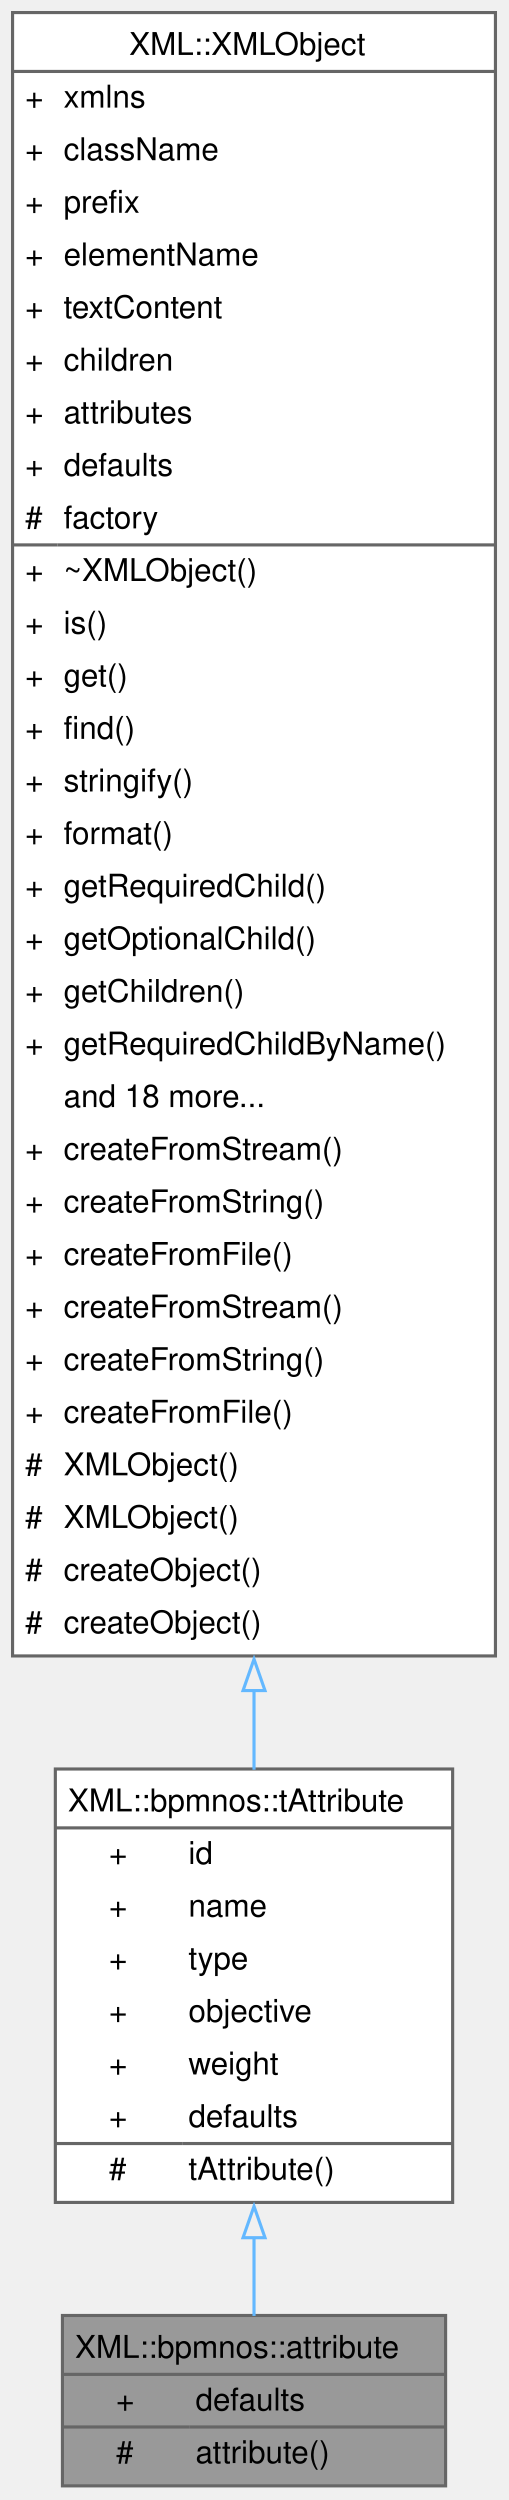
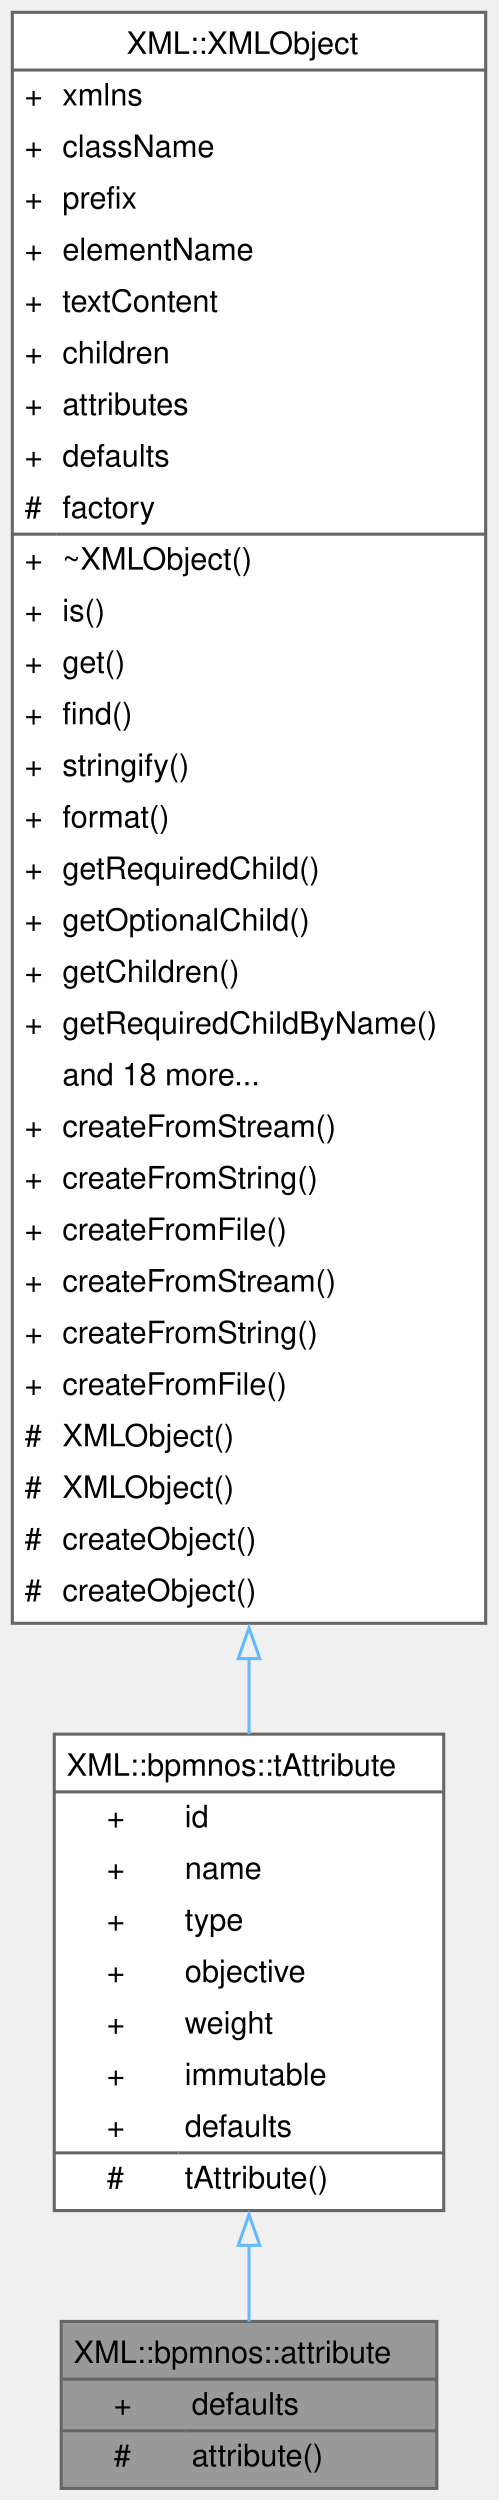
- <svg xmlns="http://www.w3.org/2000/svg" xmlns:xlink="http://www.w3.org/1999/xlink" width="162pt" height="796pt" viewBox="0.00 0.00 162.00 796.00">
-   <g id="graph0" class="graph" transform="scale(1 1) rotate(0) translate(4 791.5)">
+ <svg xmlns="http://www.w3.org/2000/svg" xmlns:xlink="http://www.w3.org/1999/xlink" width="162pt" height="812pt" viewBox="0.00 0.00 162.00 812.00">
+   <g id="graph0" class="graph" transform="scale(1 1) rotate(0) translate(4 808.25)">
    <g id="Node000001" class="node">
      <g id="a_Node000001">
        <a xlink:title=" ">
          <polygon fill="#999999" stroke="none" points="137.88,-54.25 15.87,-54.25 15.87,0 137.88,0 137.88,-54.25" />
          <text xml:space="preserve" text-anchor="start" x="19.88" y="-40.75" font-family="Helvetica,sans-Serif" font-size="10.00">XML::bpmnos::attribute</text>
          <text xml:space="preserve" text-anchor="start" x="32.94" y="-24" font-family="Helvetica,sans-Serif" font-size="10.00">+</text>
          <text xml:space="preserve" text-anchor="start" x="58.25" y="-24" font-family="Helvetica,sans-Serif" font-size="10.00">defaults</text>
          <text xml:space="preserve" text-anchor="start" x="32.94" y="-7.25" font-family="Helvetica,sans-Serif" font-size="10.00">#</text>
          <text xml:space="preserve" text-anchor="start" x="58.25" y="-7.25" font-family="Helvetica,sans-Serif" font-size="10.00">attribute()</text>
          <polygon fill="#666666" stroke="#666666" points="15.88,-35.5 15.88,-35.5 137.88,-35.5 137.88,-35.5 15.88,-35.5" />
          <polygon fill="#666666" stroke="#666666" points="15.88,-18.75 15.88,-18.75 56.25,-18.75 56.25,-18.75 15.88,-18.75" />
          <polygon fill="#666666" stroke="#666666" points="56.25,-18.75 56.25,-18.75 137.88,-18.75 137.88,-18.75 56.25,-18.75" />
          <polygon fill="none" stroke="#666666" points="15.88,0 15.88,-54.25 137.88,-54.25 137.88,0 15.88,0" />
        </a>
      </g>
    </g>
    <g id="Node000002" class="node">
      <g id="a_Node000002">
        <a xlink:href="classXML_1_1bpmnos_1_1tAttribute.html" target="_top" xlink:title=" ">
-           <polygon fill="white" stroke="none" points="140.12,-228.25 13.62,-228.25 13.62,-90.25 140.12,-90.25 140.12,-228.25" />
-           <text xml:space="preserve" text-anchor="start" x="17.62" y="-214.75" font-family="Helvetica,sans-Serif" font-size="10.00">XML::bpmnos::tAttribute</text>
+           <polygon fill="white" stroke="none" points="140.12,-245 13.62,-245 13.62,-90.25 140.12,-90.25 140.12,-245" />
+           <text xml:space="preserve" text-anchor="start" x="17.62" y="-231.5" font-family="Helvetica,sans-Serif" font-size="10.00">XML::bpmnos::tAttribute</text>
+           <text xml:space="preserve" text-anchor="start" x="30.69" y="-214.75" font-family="Helvetica,sans-Serif" font-size="10.00">+</text>
+           <text xml:space="preserve" text-anchor="start" x="56" y="-214.75" font-family="Helvetica,sans-Serif" font-size="10.00">id</text>
          <text xml:space="preserve" text-anchor="start" x="30.69" y="-198" font-family="Helvetica,sans-Serif" font-size="10.00">+</text>
-           <text xml:space="preserve" text-anchor="start" x="56" y="-198" font-family="Helvetica,sans-Serif" font-size="10.00">id</text>
+           <text xml:space="preserve" text-anchor="start" x="56" y="-198" font-family="Helvetica,sans-Serif" font-size="10.00">name</text>
          <text xml:space="preserve" text-anchor="start" x="30.69" y="-181.25" font-family="Helvetica,sans-Serif" font-size="10.00">+</text>
-           <text xml:space="preserve" text-anchor="start" x="56" y="-181.25" font-family="Helvetica,sans-Serif" font-size="10.00">name</text>
+           <text xml:space="preserve" text-anchor="start" x="56" y="-181.25" font-family="Helvetica,sans-Serif" font-size="10.00">type</text>
          <text xml:space="preserve" text-anchor="start" x="30.69" y="-164.5" font-family="Helvetica,sans-Serif" font-size="10.00">+</text>
-           <text xml:space="preserve" text-anchor="start" x="56" y="-164.5" font-family="Helvetica,sans-Serif" font-size="10.00">type</text>
+           <text xml:space="preserve" text-anchor="start" x="56" y="-164.5" font-family="Helvetica,sans-Serif" font-size="10.00">objective</text>
          <text xml:space="preserve" text-anchor="start" x="30.69" y="-147.75" font-family="Helvetica,sans-Serif" font-size="10.00">+</text>
-           <text xml:space="preserve" text-anchor="start" x="56" y="-147.75" font-family="Helvetica,sans-Serif" font-size="10.00">objective</text>
+           <text xml:space="preserve" text-anchor="start" x="56" y="-147.75" font-family="Helvetica,sans-Serif" font-size="10.00">weight</text>
          <text xml:space="preserve" text-anchor="start" x="30.69" y="-131" font-family="Helvetica,sans-Serif" font-size="10.00">+</text>
-           <text xml:space="preserve" text-anchor="start" x="56" y="-131" font-family="Helvetica,sans-Serif" font-size="10.00">weight</text>
+           <text xml:space="preserve" text-anchor="start" x="56" y="-131" font-family="Helvetica,sans-Serif" font-size="10.00">immutable</text>
          <text xml:space="preserve" text-anchor="start" x="30.69" y="-114.25" font-family="Helvetica,sans-Serif" font-size="10.00">+</text>
          <text xml:space="preserve" text-anchor="start" x="56" y="-114.25" font-family="Helvetica,sans-Serif" font-size="10.00">defaults</text>
          <text xml:space="preserve" text-anchor="start" x="30.69" y="-97.5" font-family="Helvetica,sans-Serif" font-size="10.00">#</text>
          <text xml:space="preserve" text-anchor="start" x="56" y="-97.5" font-family="Helvetica,sans-Serif" font-size="10.00">tAttribute()</text>
-           <polygon fill="#666666" stroke="#666666" points="13.62,-209.5 13.62,-209.5 140.12,-209.5 140.12,-209.5 13.62,-209.5" />
+           <polygon fill="#666666" stroke="#666666" points="13.62,-226.25 13.62,-226.25 140.12,-226.25 140.12,-226.25 13.62,-226.25" />
          <polygon fill="#666666" stroke="#666666" points="13.62,-109 13.62,-109 54,-109 54,-109 13.62,-109" />
          <polygon fill="#666666" stroke="#666666" points="54,-109 54,-109 140.12,-109 140.12,-109 54,-109" />
-           <polygon fill="none" stroke="#666666" points="13.62,-90.25 13.62,-228.25 140.12,-228.25 140.12,-90.25 13.62,-90.25" />
+           <polygon fill="none" stroke="#666666" points="13.62,-90.25 13.62,-245 140.12,-245 140.12,-90.25 13.62,-90.25" />
        </a>
      </g>
    </g>
    <g id="edge1_Node000001_Node000002" class="edge">
      <g id="a_edge1_Node000001_Node000002">
        <a xlink:title=" ">
-           <path fill="none" stroke="#63b8ff" d="M76.88,-79.06C76.88,-70.13 76.88,-61.57 76.88,-54.1" />
-           <polygon fill="none" stroke="#63b8ff" points="73.38,-79.01 76.88,-89.01 80.38,-79.01 73.38,-79.01" />
+           <path fill="none" stroke="#63b8ff" d="M76.88,-78.98C76.88,-70.04 76.88,-61.54 76.88,-54.15" />
+           <polygon fill="none" stroke="#63b8ff" points="73.38,-78.97 76.88,-88.97 80.38,-78.97 73.38,-78.97" />
        </a>
      </g>
    </g>
    <g id="Node000003" class="node">
      <g id="a_Node000003">
        <a target="_parent" xlink:href="https://bpmn-os.github.io/bpmnpp/classXML_1_1XMLObject.html" xlink:title=" ">
-           <polygon fill="white" stroke="none" points="153.75,-787.5 0,-787.5 0,-264.25 153.75,-264.25 153.75,-787.5" />
-           <text xml:space="preserve" text-anchor="start" x="37.12" y="-774" font-family="Helvetica,sans-Serif" font-size="10.00">XML::XMLObject</text>
+           <polygon fill="white" stroke="none" points="153.75,-804.25 0,-804.25 0,-281 153.75,-281 153.75,-804.25" />
+           <text xml:space="preserve" text-anchor="start" x="37.12" y="-790.75" font-family="Helvetica,sans-Serif" font-size="10.00">XML::XMLObject</text>
+           <text xml:space="preserve" text-anchor="start" x="4" y="-774" font-family="Helvetica,sans-Serif" font-size="10.00">+</text>
+           <text xml:space="preserve" text-anchor="start" x="16.25" y="-774" font-family="Helvetica,sans-Serif" font-size="10.00">xmlns</text>
          <text xml:space="preserve" text-anchor="start" x="4" y="-757.25" font-family="Helvetica,sans-Serif" font-size="10.00">+</text>
-           <text xml:space="preserve" text-anchor="start" x="16.25" y="-757.25" font-family="Helvetica,sans-Serif" font-size="10.00">xmlns</text>
+           <text xml:space="preserve" text-anchor="start" x="16.25" y="-757.25" font-family="Helvetica,sans-Serif" font-size="10.00">className</text>
          <text xml:space="preserve" text-anchor="start" x="4" y="-740.5" font-family="Helvetica,sans-Serif" font-size="10.00">+</text>
-           <text xml:space="preserve" text-anchor="start" x="16.25" y="-740.5" font-family="Helvetica,sans-Serif" font-size="10.00">className</text>
+           <text xml:space="preserve" text-anchor="start" x="16.25" y="-740.5" font-family="Helvetica,sans-Serif" font-size="10.00">prefix</text>
          <text xml:space="preserve" text-anchor="start" x="4" y="-723.75" font-family="Helvetica,sans-Serif" font-size="10.00">+</text>
-           <text xml:space="preserve" text-anchor="start" x="16.25" y="-723.75" font-family="Helvetica,sans-Serif" font-size="10.00">prefix</text>
+           <text xml:space="preserve" text-anchor="start" x="16.25" y="-723.75" font-family="Helvetica,sans-Serif" font-size="10.00">elementName</text>
          <text xml:space="preserve" text-anchor="start" x="4" y="-707" font-family="Helvetica,sans-Serif" font-size="10.00">+</text>
-           <text xml:space="preserve" text-anchor="start" x="16.25" y="-707" font-family="Helvetica,sans-Serif" font-size="10.00">elementName</text>
+           <text xml:space="preserve" text-anchor="start" x="16.25" y="-707" font-family="Helvetica,sans-Serif" font-size="10.00">textContent</text>
          <text xml:space="preserve" text-anchor="start" x="4" y="-690.25" font-family="Helvetica,sans-Serif" font-size="10.00">+</text>
-           <text xml:space="preserve" text-anchor="start" x="16.25" y="-690.25" font-family="Helvetica,sans-Serif" font-size="10.00">textContent</text>
+           <text xml:space="preserve" text-anchor="start" x="16.25" y="-690.25" font-family="Helvetica,sans-Serif" font-size="10.00">children</text>
          <text xml:space="preserve" text-anchor="start" x="4" y="-673.5" font-family="Helvetica,sans-Serif" font-size="10.00">+</text>
-           <text xml:space="preserve" text-anchor="start" x="16.25" y="-673.5" font-family="Helvetica,sans-Serif" font-size="10.00">children</text>
+           <text xml:space="preserve" text-anchor="start" x="16.25" y="-673.5" font-family="Helvetica,sans-Serif" font-size="10.00">attributes</text>
          <text xml:space="preserve" text-anchor="start" x="4" y="-656.75" font-family="Helvetica,sans-Serif" font-size="10.00">+</text>
-           <text xml:space="preserve" text-anchor="start" x="16.25" y="-656.75" font-family="Helvetica,sans-Serif" font-size="10.00">attributes</text>
-           <text xml:space="preserve" text-anchor="start" x="4" y="-640" font-family="Helvetica,sans-Serif" font-size="10.00">+</text>
-           <text xml:space="preserve" text-anchor="start" x="16.25" y="-640" font-family="Helvetica,sans-Serif" font-size="10.00">defaults</text>
-           <text xml:space="preserve" text-anchor="start" x="4" y="-623.25" font-family="Helvetica,sans-Serif" font-size="10.00">#</text>
-           <text xml:space="preserve" text-anchor="start" x="16.25" y="-623.25" font-family="Helvetica,sans-Serif" font-size="10.00">factory</text>
+           <text xml:space="preserve" text-anchor="start" x="16.25" y="-656.75" font-family="Helvetica,sans-Serif" font-size="10.00">defaults</text>
+           <text xml:space="preserve" text-anchor="start" x="4" y="-640" font-family="Helvetica,sans-Serif" font-size="10.00">#</text>
+           <text xml:space="preserve" text-anchor="start" x="16.25" y="-640" font-family="Helvetica,sans-Serif" font-size="10.00">factory</text>
+           <text xml:space="preserve" text-anchor="start" x="4" y="-623.25" font-family="Helvetica,sans-Serif" font-size="10.00">+</text>
+           <text xml:space="preserve" text-anchor="start" x="16.25" y="-623.25" font-family="Helvetica,sans-Serif" font-size="10.00">~XMLObject()</text>
          <text xml:space="preserve" text-anchor="start" x="4" y="-606.5" font-family="Helvetica,sans-Serif" font-size="10.00">+</text>
-           <text xml:space="preserve" text-anchor="start" x="16.25" y="-606.5" font-family="Helvetica,sans-Serif" font-size="10.00">~XMLObject()</text>
+           <text xml:space="preserve" text-anchor="start" x="16.25" y="-606.5" font-family="Helvetica,sans-Serif" font-size="10.00">is()</text>
          <text xml:space="preserve" text-anchor="start" x="4" y="-589.75" font-family="Helvetica,sans-Serif" font-size="10.00">+</text>
-           <text xml:space="preserve" text-anchor="start" x="16.25" y="-589.75" font-family="Helvetica,sans-Serif" font-size="10.00">is()</text>
+           <text xml:space="preserve" text-anchor="start" x="16.25" y="-589.75" font-family="Helvetica,sans-Serif" font-size="10.00">get()</text>
          <text xml:space="preserve" text-anchor="start" x="4" y="-573" font-family="Helvetica,sans-Serif" font-size="10.00">+</text>
-           <text xml:space="preserve" text-anchor="start" x="16.25" y="-573" font-family="Helvetica,sans-Serif" font-size="10.00">get()</text>
+           <text xml:space="preserve" text-anchor="start" x="16.25" y="-573" font-family="Helvetica,sans-Serif" font-size="10.00">find()</text>
          <text xml:space="preserve" text-anchor="start" x="4" y="-556.25" font-family="Helvetica,sans-Serif" font-size="10.00">+</text>
-           <text xml:space="preserve" text-anchor="start" x="16.25" y="-556.25" font-family="Helvetica,sans-Serif" font-size="10.00">find()</text>
+           <text xml:space="preserve" text-anchor="start" x="16.25" y="-556.25" font-family="Helvetica,sans-Serif" font-size="10.00">stringify()</text>
          <text xml:space="preserve" text-anchor="start" x="4" y="-539.5" font-family="Helvetica,sans-Serif" font-size="10.00">+</text>
-           <text xml:space="preserve" text-anchor="start" x="16.25" y="-539.5" font-family="Helvetica,sans-Serif" font-size="10.00">stringify()</text>
+           <text xml:space="preserve" text-anchor="start" x="16.25" y="-539.5" font-family="Helvetica,sans-Serif" font-size="10.00">format()</text>
          <text xml:space="preserve" text-anchor="start" x="4" y="-522.75" font-family="Helvetica,sans-Serif" font-size="10.00">+</text>
-           <text xml:space="preserve" text-anchor="start" x="16.25" y="-522.75" font-family="Helvetica,sans-Serif" font-size="10.00">format()</text>
+           <text xml:space="preserve" text-anchor="start" x="16.25" y="-522.75" font-family="Helvetica,sans-Serif" font-size="10.00">getRequiredChild()</text>
          <text xml:space="preserve" text-anchor="start" x="4" y="-506" font-family="Helvetica,sans-Serif" font-size="10.00">+</text>
-           <text xml:space="preserve" text-anchor="start" x="16.25" y="-506" font-family="Helvetica,sans-Serif" font-size="10.00">getRequiredChild()</text>
+           <text xml:space="preserve" text-anchor="start" x="16.25" y="-506" font-family="Helvetica,sans-Serif" font-size="10.00">getOptionalChild()</text>
          <text xml:space="preserve" text-anchor="start" x="4" y="-489.25" font-family="Helvetica,sans-Serif" font-size="10.00">+</text>
-           <text xml:space="preserve" text-anchor="start" x="16.25" y="-489.25" font-family="Helvetica,sans-Serif" font-size="10.00">getOptionalChild()</text>
+           <text xml:space="preserve" text-anchor="start" x="16.25" y="-489.25" font-family="Helvetica,sans-Serif" font-size="10.00">getChildren()</text>
          <text xml:space="preserve" text-anchor="start" x="4" y="-472.5" font-family="Helvetica,sans-Serif" font-size="10.00">+</text>
-           <text xml:space="preserve" text-anchor="start" x="16.25" y="-472.5" font-family="Helvetica,sans-Serif" font-size="10.00">getChildren()</text>
-           <text xml:space="preserve" text-anchor="start" x="4" y="-455.75" font-family="Helvetica,sans-Serif" font-size="10.00">+</text>
-           <text xml:space="preserve" text-anchor="start" x="16.25" y="-455.75" font-family="Helvetica,sans-Serif" font-size="10.00">getRequiredChildByName()</text>
-           <text xml:space="preserve" text-anchor="start" x="16.25" y="-439" font-family="Helvetica,sans-Serif" font-size="10.00">and 18 more...</text>
+           <text xml:space="preserve" text-anchor="start" x="16.25" y="-472.5" font-family="Helvetica,sans-Serif" font-size="10.00">getRequiredChildByName()</text>
+           <text xml:space="preserve" text-anchor="start" x="16.25" y="-455.75" font-family="Helvetica,sans-Serif" font-size="10.00">and 18 more...</text>
+           <text xml:space="preserve" text-anchor="start" x="4" y="-439" font-family="Helvetica,sans-Serif" font-size="10.00">+</text>
+           <text xml:space="preserve" text-anchor="start" x="16.25" y="-439" font-family="Helvetica,sans-Serif" font-size="10.00">createFromStream()</text>
          <text xml:space="preserve" text-anchor="start" x="4" y="-422.25" font-family="Helvetica,sans-Serif" font-size="10.00">+</text>
-           <text xml:space="preserve" text-anchor="start" x="16.25" y="-422.25" font-family="Helvetica,sans-Serif" font-size="10.00">createFromStream()</text>
+           <text xml:space="preserve" text-anchor="start" x="16.25" y="-422.25" font-family="Helvetica,sans-Serif" font-size="10.00">createFromString()</text>
          <text xml:space="preserve" text-anchor="start" x="4" y="-405.5" font-family="Helvetica,sans-Serif" font-size="10.00">+</text>
-           <text xml:space="preserve" text-anchor="start" x="16.25" y="-405.5" font-family="Helvetica,sans-Serif" font-size="10.00">createFromString()</text>
+           <text xml:space="preserve" text-anchor="start" x="16.25" y="-405.5" font-family="Helvetica,sans-Serif" font-size="10.00">createFromFile()</text>
          <text xml:space="preserve" text-anchor="start" x="4" y="-388.75" font-family="Helvetica,sans-Serif" font-size="10.00">+</text>
-           <text xml:space="preserve" text-anchor="start" x="16.25" y="-388.75" font-family="Helvetica,sans-Serif" font-size="10.00">createFromFile()</text>
+           <text xml:space="preserve" text-anchor="start" x="16.25" y="-388.75" font-family="Helvetica,sans-Serif" font-size="10.00">createFromStream()</text>
          <text xml:space="preserve" text-anchor="start" x="4" y="-372" font-family="Helvetica,sans-Serif" font-size="10.00">+</text>
-           <text xml:space="preserve" text-anchor="start" x="16.25" y="-372" font-family="Helvetica,sans-Serif" font-size="10.00">createFromStream()</text>
+           <text xml:space="preserve" text-anchor="start" x="16.25" y="-372" font-family="Helvetica,sans-Serif" font-size="10.00">createFromString()</text>
          <text xml:space="preserve" text-anchor="start" x="4" y="-355.25" font-family="Helvetica,sans-Serif" font-size="10.00">+</text>
-           <text xml:space="preserve" text-anchor="start" x="16.25" y="-355.25" font-family="Helvetica,sans-Serif" font-size="10.00">createFromString()</text>
-           <text xml:space="preserve" text-anchor="start" x="4" y="-338.5" font-family="Helvetica,sans-Serif" font-size="10.00">+</text>
-           <text xml:space="preserve" text-anchor="start" x="16.25" y="-338.5" font-family="Helvetica,sans-Serif" font-size="10.00">createFromFile()</text>
+           <text xml:space="preserve" text-anchor="start" x="16.25" y="-355.25" font-family="Helvetica,sans-Serif" font-size="10.00">createFromFile()</text>
+           <text xml:space="preserve" text-anchor="start" x="4" y="-338.5" font-family="Helvetica,sans-Serif" font-size="10.00">#</text>
+           <text xml:space="preserve" text-anchor="start" x="16.25" y="-338.5" font-family="Helvetica,sans-Serif" font-size="10.00">XMLObject()</text>
          <text xml:space="preserve" text-anchor="start" x="4" y="-321.75" font-family="Helvetica,sans-Serif" font-size="10.00">#</text>
          <text xml:space="preserve" text-anchor="start" x="16.25" y="-321.75" font-family="Helvetica,sans-Serif" font-size="10.00">XMLObject()</text>
          <text xml:space="preserve" text-anchor="start" x="4" y="-305" font-family="Helvetica,sans-Serif" font-size="10.00">#</text>
-           <text xml:space="preserve" text-anchor="start" x="16.25" y="-305" font-family="Helvetica,sans-Serif" font-size="10.00">XMLObject()</text>
+           <text xml:space="preserve" text-anchor="start" x="16.25" y="-305" font-family="Helvetica,sans-Serif" font-size="10.00">createObject()</text>
          <text xml:space="preserve" text-anchor="start" x="4" y="-288.25" font-family="Helvetica,sans-Serif" font-size="10.00">#</text>
          <text xml:space="preserve" text-anchor="start" x="16.25" y="-288.25" font-family="Helvetica,sans-Serif" font-size="10.00">createObject()</text>
-           <text xml:space="preserve" text-anchor="start" x="4" y="-271.5" font-family="Helvetica,sans-Serif" font-size="10.00">#</text>
-           <text xml:space="preserve" text-anchor="start" x="16.25" y="-271.5" font-family="Helvetica,sans-Serif" font-size="10.00">createObject()</text>
-           <polygon fill="#666666" stroke="#666666" points="0,-768.75 0,-768.75 153.75,-768.75 153.75,-768.75 0,-768.75" />
-           <polygon fill="#666666" stroke="#666666" points="0,-618 0,-618 14.25,-618 14.25,-618 0,-618" />
-           <polygon fill="#666666" stroke="#666666" points="14.25,-618 14.25,-618 153.75,-618 153.75,-618 14.25,-618" />
-           <polygon fill="none" stroke="#666666" points="0,-264.25 0,-787.5 153.75,-787.5 153.75,-264.25 0,-264.25" />
+           <polygon fill="#666666" stroke="#666666" points="0,-785.5 0,-785.5 153.75,-785.5 153.75,-785.5 0,-785.5" />
+           <polygon fill="#666666" stroke="#666666" points="0,-634.75 0,-634.75 14.25,-634.75 14.25,-634.75 0,-634.75" />
+           <polygon fill="#666666" stroke="#666666" points="14.25,-634.75 14.25,-634.75 153.75,-634.75 153.75,-634.75 14.25,-634.75" />
+           <polygon fill="none" stroke="#666666" points="0,-281 0,-804.25 153.75,-804.25 153.75,-281 0,-281" />
        </a>
      </g>
    </g>
    <g id="edge2_Node000002_Node000003" class="edge">
      <g id="a_edge2_Node000002_Node000003">
        <a xlink:title=" ">
-           <path fill="none" stroke="#63b8ff" d="M76.88,-253.34C76.88,-244.49 76.88,-236.01 76.88,-228.02" />
-           <polygon fill="none" stroke="#63b8ff" points="73.38,-253.22 76.88,-263.22 80.38,-253.22 73.38,-253.22" />
+           <path fill="none" stroke="#63b8ff" d="M76.88,-269.63C76.88,-261.08 76.88,-252.83 76.88,-244.99" />
+           <polygon fill="none" stroke="#63b8ff" points="73.38,-269.53 76.88,-279.53 80.38,-269.53 73.38,-269.53" />
        </a>
      </g>
    </g>
  </g>
</svg>
